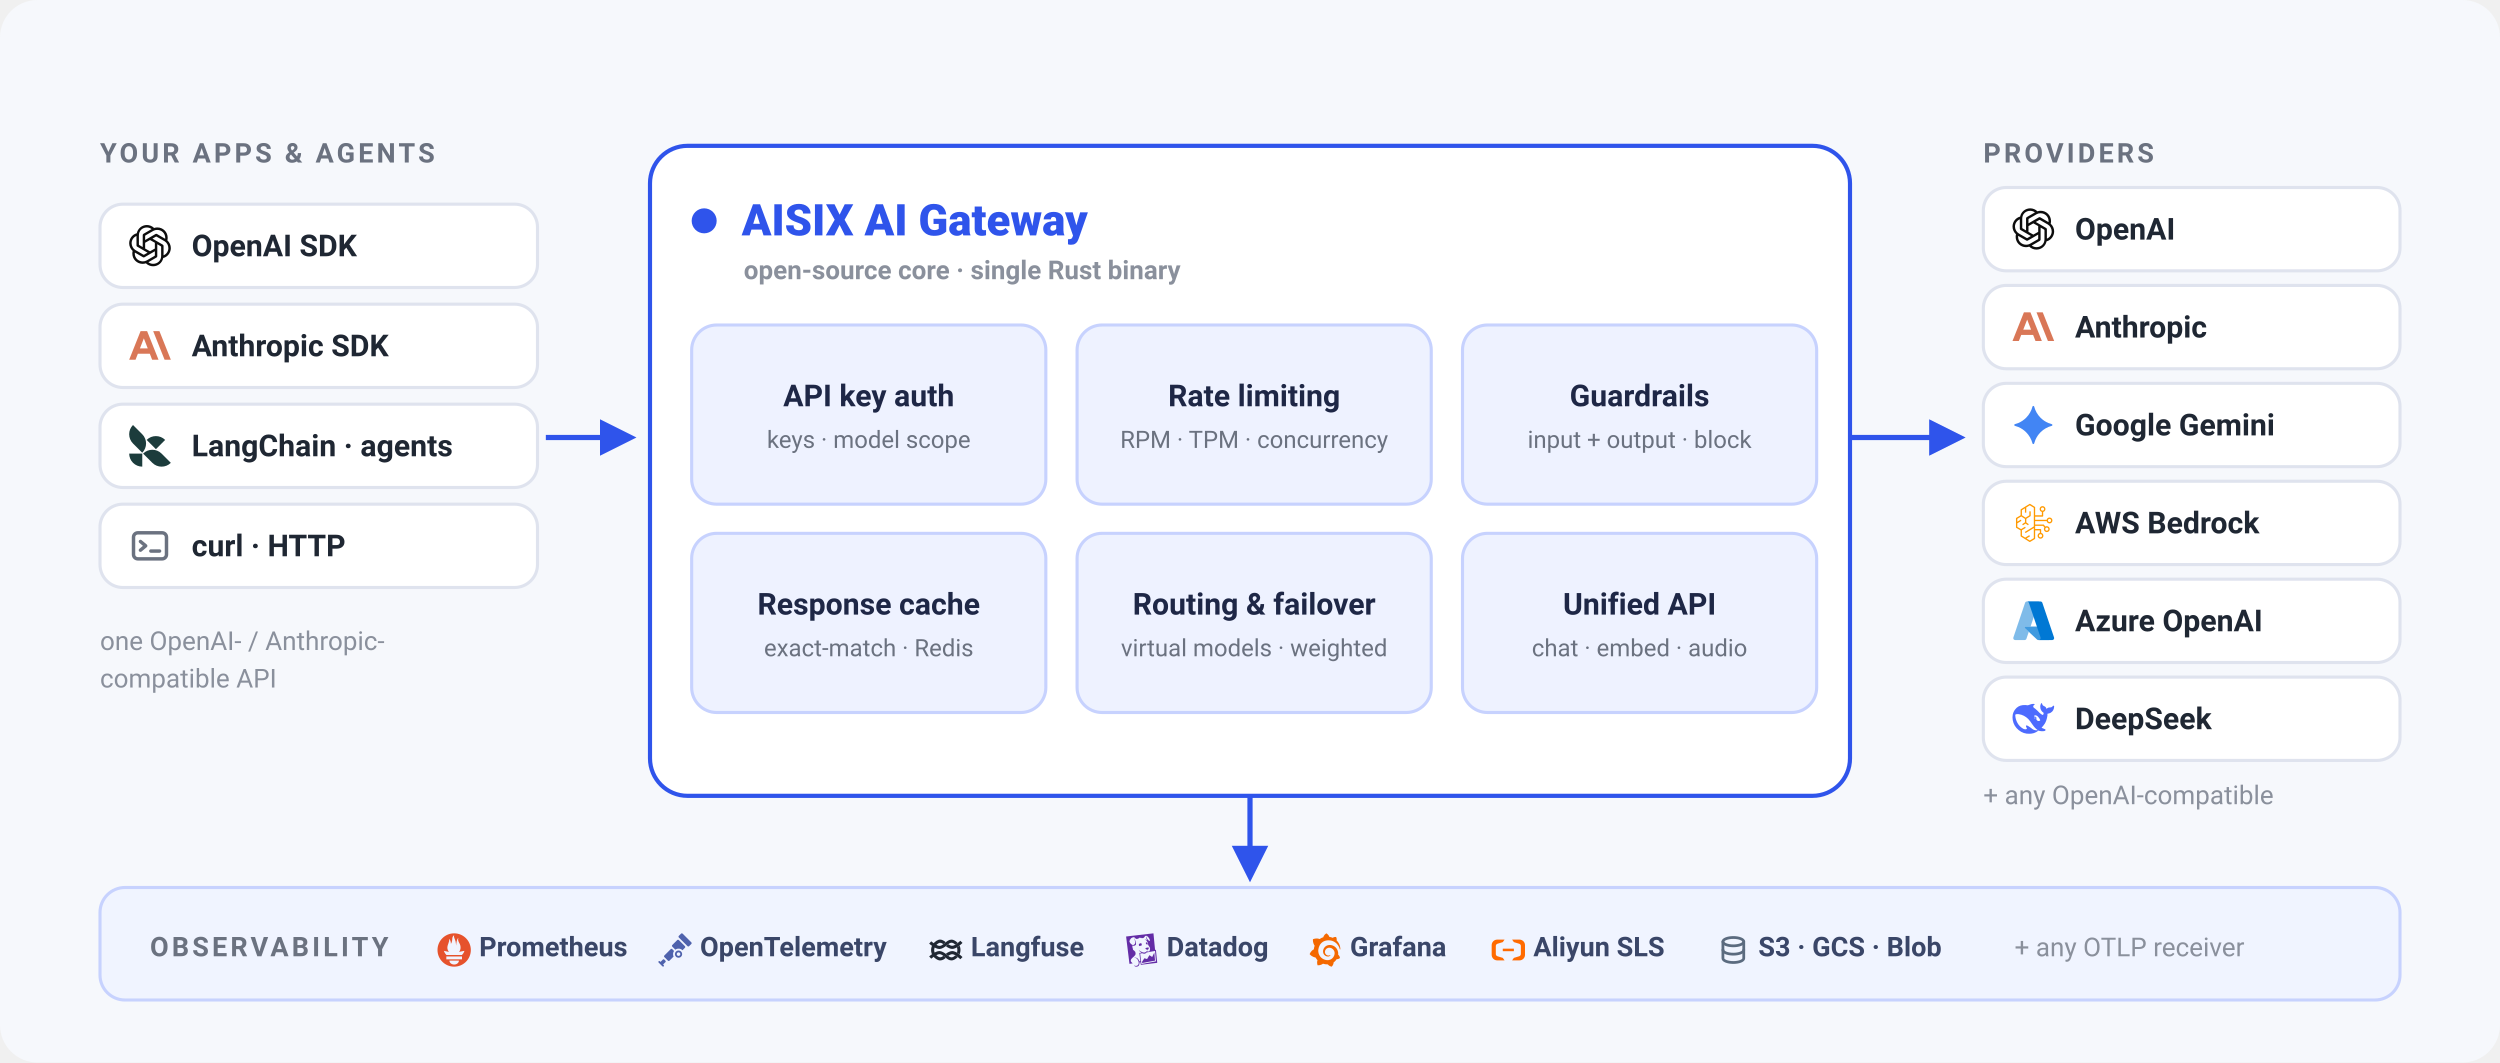
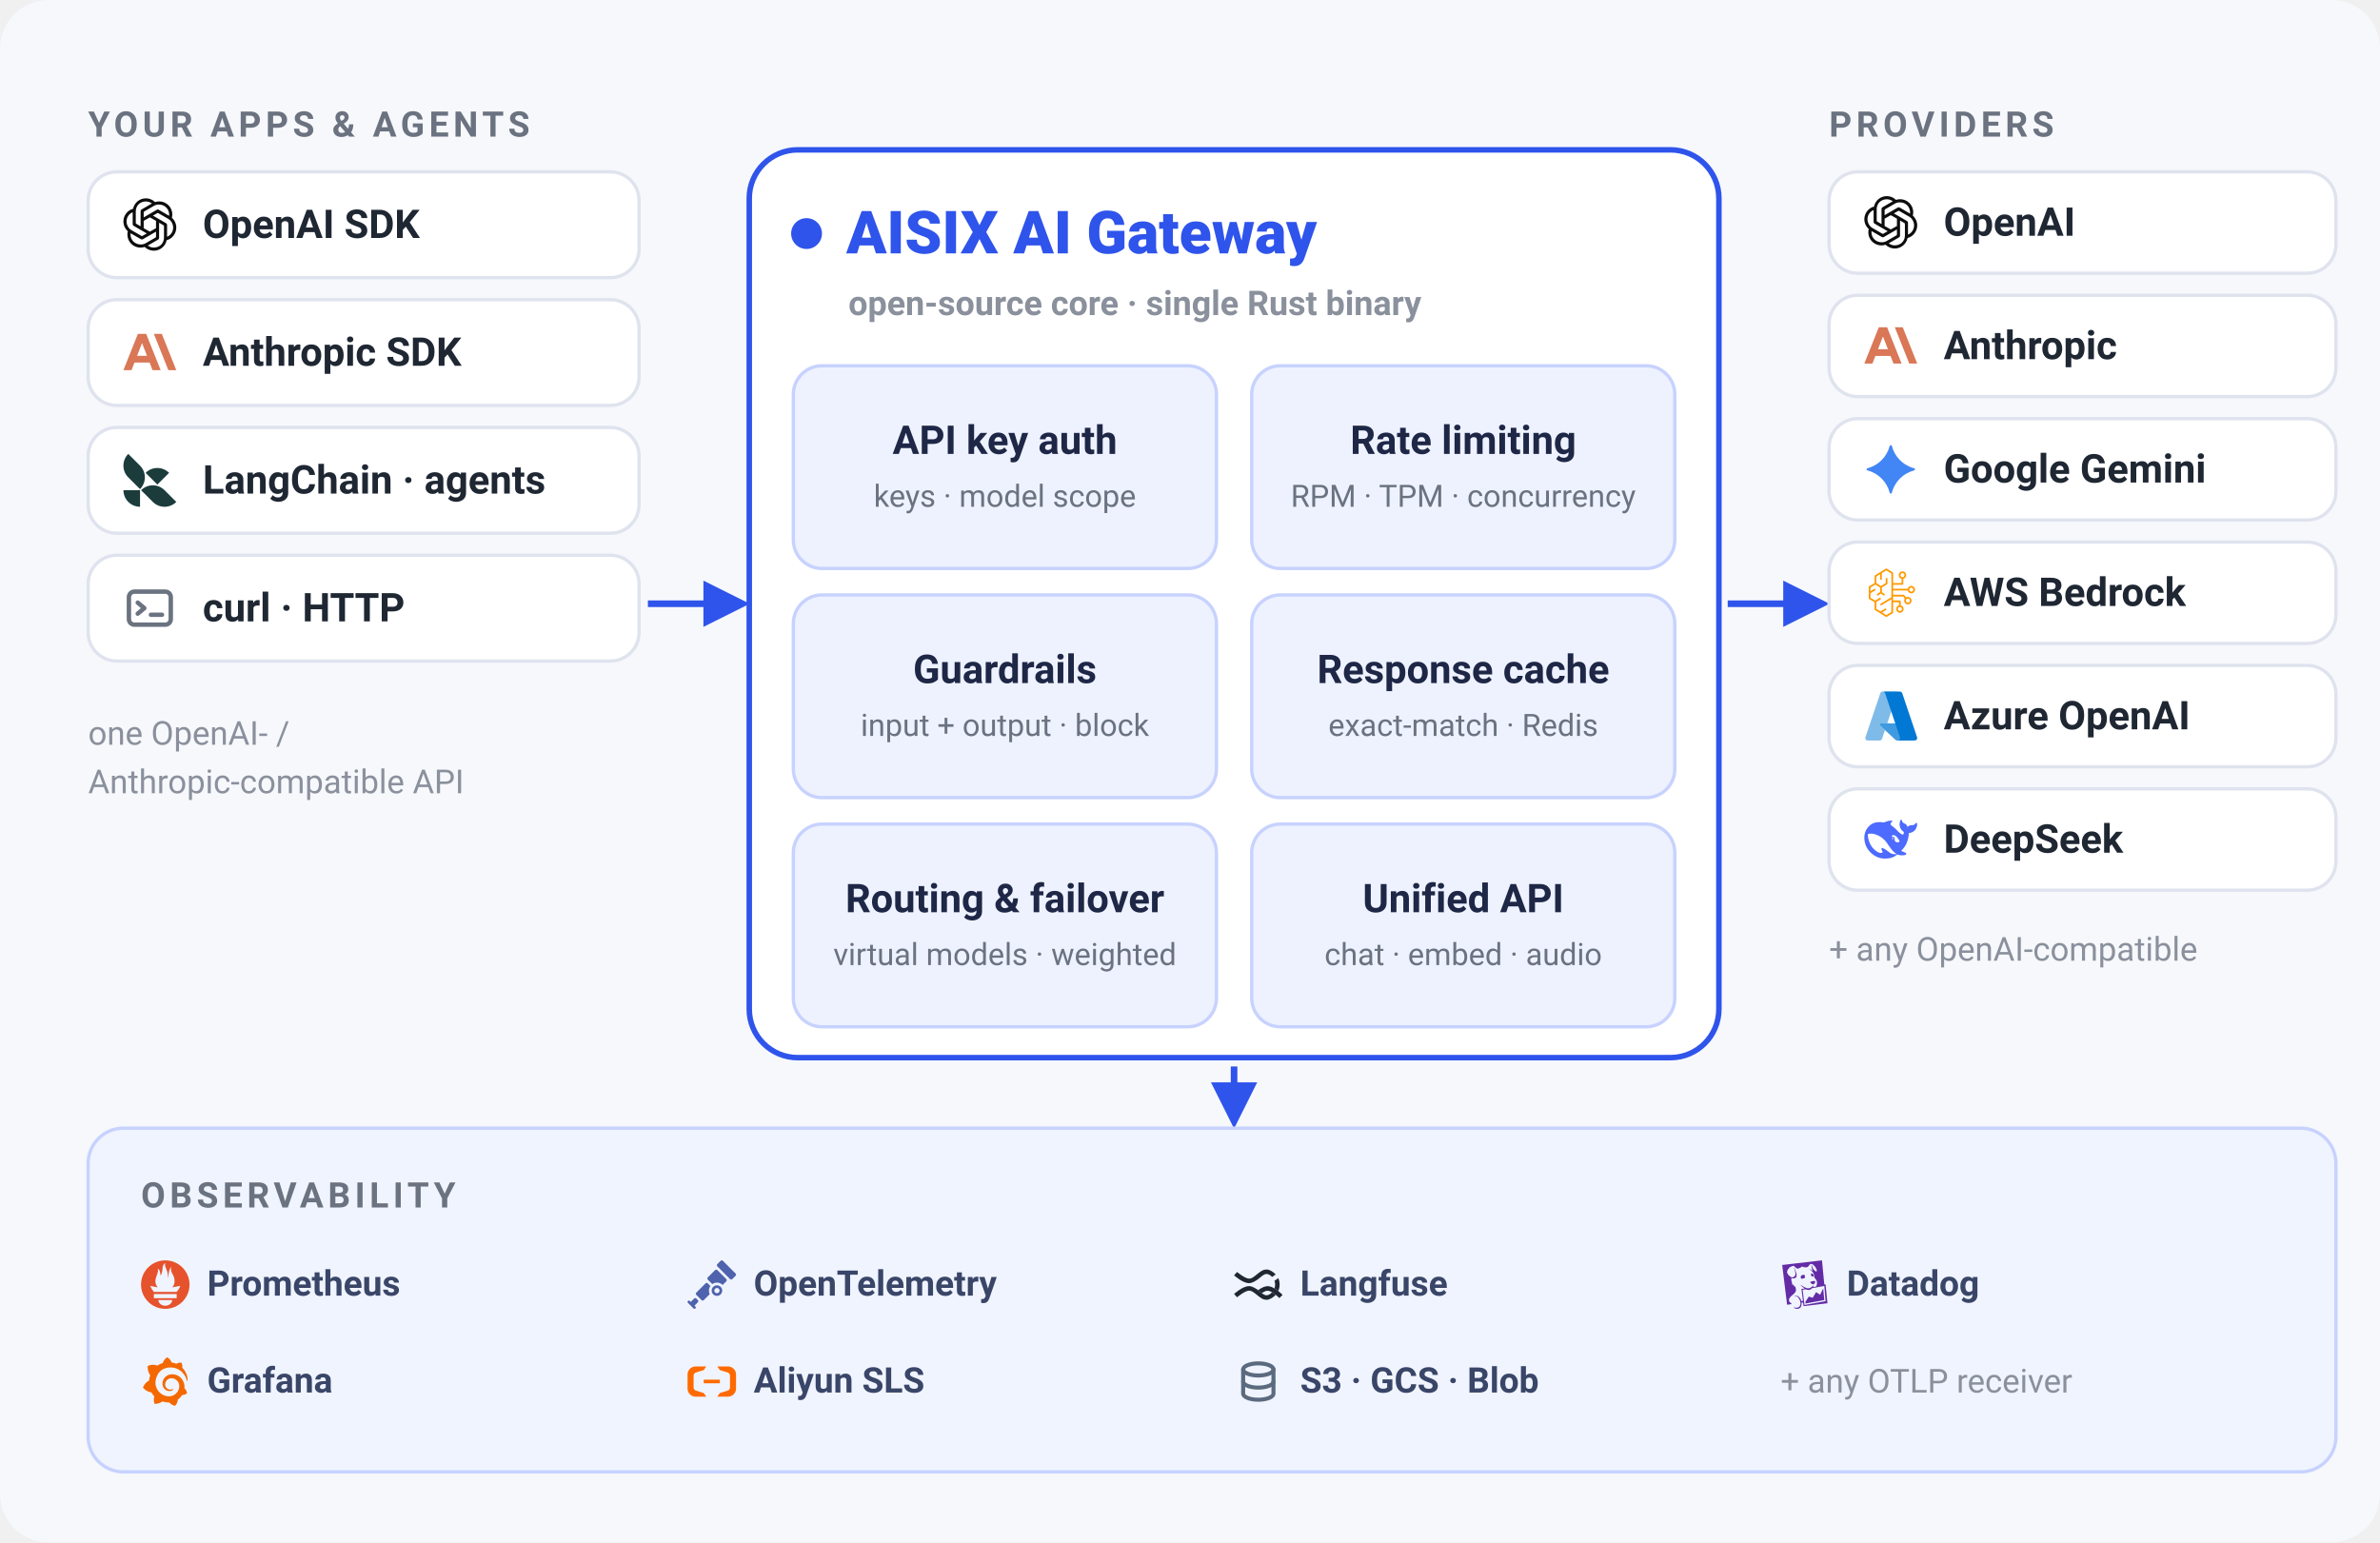
- <svg xmlns="http://www.w3.org/2000/svg" viewBox="0 0 1200 510" role="img" aria-labelledby="ttl dsc" font-family="ui-sans-serif, -apple-system, 'Segoe UI', Roboto, Helvetica, Arial, sans-serif">
+ <svg xmlns="http://www.w3.org/2000/svg" viewBox="0 0 1080 700" role="img" aria-labelledby="ttl dsc" font-family="ui-sans-serif, -apple-system, 'Segoe UI', Roboto, Helvetica, Arial, sans-serif">
  <defs>
    <marker id="arw" viewBox="0 0 10 10" refX="8" refY="5" markerWidth="7" markerHeight="7" orient="auto-start-reverse">
      <path d="M0,0 L10,5 L0,10 z" fill="#2f54eb" />
    </marker>
  </defs>
  <style>
    .bg{fill:#f6f8fc;}
-     .zlabel{fill:#6b7280;font-size:13px;font-weight:700;letter-spacing:1.5px;}
+     .zlabel{fill:#6b7280;font-size:16px;font-weight:700;letter-spacing:2px;}
    .pill{fill:#ffffff;stroke:#dfe3ee;stroke-width:1.5;}
-     .ptext{fill:#1f2733;font-size:14.5px;font-weight:600;}
-     .cap{fill:#8a909c;font-size:12.5px;}
-     .gw{fill:#ffffff;stroke:#2f54eb;stroke-width:2;}
-     .gwtitle{fill:#2f54eb;font-size:21px;font-weight:800;}
-     .gwsub{fill:#8a909c;font-size:12.5px;font-weight:600;}
+     .ptext{fill:#1f2733;font-size:18px;font-weight:600;}
+     .cap{fill:#8a909c;font-size:15px;}
+     .gw{fill:#ffffff;stroke:#2f54eb;stroke-width:2.5;}
+     .gwtitle{fill:#2f54eb;font-size:27px;font-weight:800;}
+     .gwsub{fill:#8a909c;font-size:15.5px;font-weight:600;}
    .chip{fill:#eef2ff;stroke:#c7d2fe;stroke-width:1.5;}
-     .ctext{fill:#1e2746;font-size:14.5px;font-weight:700;}
-     .csub{fill:#6b7280;font-size:11.5px;}
+     .ctext{fill:#1e2746;font-size:18px;font-weight:700;}
+     .csub{fill:#6b7280;font-size:14px;}
    .obs{fill:#f0f4ff;stroke:#c7d2fe;stroke-width:1.5;}
-     .otext{fill:#3a4668;font-size:13px;font-weight:600;}
-     .flow{stroke:#2f54eb;stroke-width:2.5;fill:none;}
+     .otext{fill:#3a4668;font-size:16px;font-weight:600;}
+     .flow{stroke:#2f54eb;stroke-width:3;fill:none;}
    .dot{fill:#2f54eb;}
  </style>
-   <rect class="bg" x="0" y="0" width="1200" height="510" rx="18" />
-   <text class="zlabel" x="48" y="78">YOUR APPS &amp; AGENTS</text>
-   <rect class="pill" x="48" y="98" width="210" height="40" rx="11" />
-   <svg x="62" y="108" width="20" height="20" viewBox="0 0 24 24" fill="#0d0d0d">
+   <rect class="bg" x="0" y="0" width="1080" height="700" rx="22" />
+   <text class="zlabel" x="40" y="62">YOUR APPS &amp; AGENTS</text>
+   <rect class="pill" x="40" y="78" width="250" height="48" rx="13" />
+   <svg x="56" y="90" width="24" height="24" viewBox="0 0 24 24" fill="#0d0d0d">
    <path d="M9.205 8.658v-2.26c0-.19.072-.333.238-.428l4.543-2.616c.619-.357 1.356-.523 2.117-.523 2.854 0 4.662 2.212 4.662 4.566 0 .167 0 .357-.024.547l-4.71-2.759a.797.797 0 00-.856 0l-5.97 3.473zm10.609 8.8V12.06c0-.333-.143-.57-.429-.737l-5.97-3.473 1.95-1.118a.433.433 0 01.476 0l4.543 2.617c1.309.76 2.189 2.378 2.189 3.948 0 1.808-1.07 3.473-2.76 4.163zM7.802 12.703l-1.95-1.142c-.167-.095-.239-.238-.239-.428V5.899c0-2.545 1.95-4.472 4.591-4.472 1 0 1.927.333 2.712.928L8.23 5.067c-.285.166-.428.404-.428.737v6.898zM12 15.128l-2.795-1.57v-3.33L12 8.658l2.795 1.57v3.33L12 15.128zm1.796 7.23c-1 0-1.927-.332-2.712-.927l4.686-2.712c.285-.166.428-.404.428-.737v-6.898l1.974 1.142c.167.095.238.238.238.428v5.233c0 2.545-1.974 4.472-4.614 4.472zm-5.637-5.303l-4.544-2.617c-1.308-.761-2.188-2.378-2.188-3.948A4.482 4.482 0 014.21 6.327v5.423c0 .333.143.571.428.738l5.947 3.449-1.95 1.118a.432.432 0 01-.476 0zm-.262 3.9c-2.688 0-4.662-2.021-4.662-4.519 0-.19.024-.38.047-.57l4.686 2.71c.286.167.571.167.856 0l5.97-3.448v2.26c0 .19-.07.333-.237.428l-4.543 2.616c-.619.357-1.356.523-2.117.523zm5.899 2.83a5.947 5.947 0 005.827-4.756C22.287 18.339 24 15.84 24 13.296c0-1.665-.713-3.282-1.998-4.448.119-.5.19-.999.19-1.498 0-3.401-2.759-5.947-5.946-5.947-.642 0-1.26.095-1.88.31A5.962 5.962 0 0010.205 0a5.947 5.947 0 00-5.827 4.757C1.713 5.447 0 7.945 0 10.49c0 1.666.713 3.283 1.998 4.448-.119.5-.19 1-.19 1.499 0 3.401 2.759 5.946 5.946 5.946.642 0 1.26-.095 1.88-.309a5.96 5.96 0 004.162 1.713z" />
  </svg>
-   <text class="ptext" x="92" y="123">OpenAI SDK</text>
-   <rect class="pill" x="48" y="146" width="210" height="40" rx="11" />
-   <svg x="62" y="156" width="20" height="20" viewBox="0 0 24 24" fill="#d97757">
+   <text class="ptext" x="92" y="108">OpenAI SDK</text>
+   <rect class="pill" x="40" y="136" width="250" height="48" rx="13" />
+   <svg x="56" y="148" width="24" height="24" viewBox="0 0 24 24" fill="#d97757">
    <path d="M13.827 3.52h3.603L24 20h-3.603l-6.57-16.48zm-7.258 0h3.767L16.906 20h-3.674l-1.343-3.461H5.017l-1.344 3.46H0L6.57 3.522zm4.132 9.959L8.453 7.687 6.205 13.48H10.7z" />
  </svg>
-   <text class="ptext" x="92" y="171">Anthropic SDK</text>
-   <rect class="pill" x="48" y="194" width="210" height="40" rx="11" />
-   <svg x="62" y="204" width="20" height="20" viewBox="0 0 24 24" fill="#1c3c3c">
+   <text class="ptext" x="92" y="166">Anthropic SDK</text>
+   <rect class="pill" x="40" y="194" width="250" height="48" rx="13" />
+   <svg x="56" y="206" width="24" height="24" viewBox="0 0 24 24" fill="#1c3c3c">
    <path d="M7.531 15.976a7.534 7.534 0 000-10.651L2.206 0A7.537 7.537 0 000 5.326c0 1.996.794 3.913 2.206 5.325l5.325 5.325zM18.674 16.469a7.535 7.535 0 00-10.65 0l5.325 5.325a7.536 7.536 0 0010.651 0l-5.326-5.325zM2.218 21.782a7.536 7.536 0 005.326 2.206v-7.531H.012c0 1.996.795 3.914 2.206 5.325zM20.73 8.595a7.534 7.534 0 00-10.651.001l5.325 5.326 5.326-5.327z" />
  </svg>
-   <text class="ptext" x="92" y="219">LangChain · agents</text>
-   <rect class="pill" x="48" y="242" width="210" height="40" rx="11" />
-   <svg x="62" y="252" width="20" height="20" viewBox="0 0 24 24" fill="none" stroke="#6b7280" stroke-width="2" stroke-linecap="round" stroke-linejoin="round">
+   <text class="ptext" x="92" y="224">LangChain · agents</text>
+   <rect class="pill" x="40" y="252" width="250" height="48" rx="13" />
+   <svg x="56" y="264" width="24" height="24" viewBox="0 0 24 24" fill="none" stroke="#6b7280" stroke-width="2" stroke-linecap="round" stroke-linejoin="round">
    <rect x="2.5" y="4.5" width="19" height="15" rx="2.5" />
    <path d="M6.5 9.5l3 2.5-3 2.5" />
    <path d="M12.5 15h5" />
  </svg>
-   <text class="ptext" x="92" y="267">curl · HTTP</text>
-   <text class="cap" x="48" y="312">one OpenAI- / Anthropic-</text>
-   <text class="cap" x="48" y="330">compatible API</text>
-   <path class="flow" d="M262,210 L302,210" marker-end="url(#arw)" />
-   <rect class="gw" x="312" y="70" width="576" height="312" rx="18" />
-   <circle class="dot" cx="338" cy="106" r="6" />
-   <text class="gwtitle" x="356" y="113">AISIX AI Gateway</text>
-   <text class="gwsub" x="357" y="134">open-source core · single Rust binary</text>
-   <rect class="chip" x="332" y="156" width="170" height="86" rx="12" />
-   <text class="ctext" x="417" y="195" text-anchor="middle">API key auth</text>
-   <text class="csub" x="417" y="215" text-anchor="middle">keys · model scope</text>
-   <rect class="chip" x="517" y="156" width="170" height="86" rx="12" />
-   <text class="ctext" x="602" y="195" text-anchor="middle">Rate limiting</text>
-   <text class="csub" x="602" y="215" text-anchor="middle">RPM · TPM · concurrency</text>
-   <rect class="chip" x="702" y="156" width="170" height="86" rx="12" />
-   <text class="ctext" x="787" y="195" text-anchor="middle">Guardrails</text>
-   <text class="csub" x="787" y="215" text-anchor="middle">input + output · block</text>
-   <rect class="chip" x="332" y="256" width="170" height="86" rx="12" />
-   <text class="ctext" x="417" y="295" text-anchor="middle">Response cache</text>
-   <text class="csub" x="417" y="315" text-anchor="middle">exact-match · Redis</text>
-   <rect class="chip" x="517" y="256" width="170" height="86" rx="12" />
-   <text class="ctext" x="602" y="295" text-anchor="middle">Routing &amp; failover</text>
-   <text class="csub" x="602" y="315" text-anchor="middle">virtual models · weighted</text>
-   <rect class="chip" x="702" y="256" width="170" height="86" rx="12" />
-   <text class="ctext" x="787" y="295" text-anchor="middle">Unified API</text>
-   <text class="csub" x="787" y="315" text-anchor="middle">chat · embed · audio</text>
-   <path class="flow" d="M888,210 L940,210" marker-end="url(#arw)" />
-   <text class="zlabel" x="952" y="78">PROVIDERS</text>
-   <rect class="pill" x="952" y="90" width="200" height="40" rx="11" />
-   <svg x="966" y="100" width="20" height="20" viewBox="0 0 24 24" fill="#0d0d0d">
+   <text class="ptext" x="92" y="282">curl · HTTP</text>
+   <text class="cap" x="40" y="338">one OpenAI- /</text>
+   <text class="cap" x="40" y="360">Anthropic-compatible API</text>
+   <path class="flow" d="M294,274 L336,274" marker-end="url(#arw)" />
+   <rect class="gw" x="340" y="68" width="440" height="412" rx="22" />
+   <circle class="dot" cx="366" cy="106" r="7" />
+   <text class="gwtitle" x="384" y="115">AISIX AI Gateway</text>
+   <text class="gwsub" x="385" y="143">open-source core · single Rust binary</text>
+   <rect class="chip" x="360" y="166" width="192" height="92" rx="13" />
+   <text class="ctext" x="456" y="206" text-anchor="middle">API key auth</text>
+   <text class="csub" x="456" y="230" text-anchor="middle">keys · model scope</text>
+   <rect class="chip" x="568" y="166" width="192" height="92" rx="13" />
+   <text class="ctext" x="664" y="206" text-anchor="middle">Rate limiting</text>
+   <text class="csub" x="664" y="230" text-anchor="middle">RPM · TPM · concurrency</text>
+   <rect class="chip" x="360" y="270" width="192" height="92" rx="13" />
+   <text class="ctext" x="456" y="310" text-anchor="middle">Guardrails</text>
+   <text class="csub" x="456" y="334" text-anchor="middle">input + output · block</text>
+   <rect class="chip" x="568" y="270" width="192" height="92" rx="13" />
+   <text class="ctext" x="664" y="310" text-anchor="middle">Response cache</text>
+   <text class="csub" x="664" y="334" text-anchor="middle">exact-match · Redis</text>
+   <rect class="chip" x="360" y="374" width="192" height="92" rx="13" />
+   <text class="ctext" x="456" y="414" text-anchor="middle">Routing &amp; failover</text>
+   <text class="csub" x="456" y="438" text-anchor="middle">virtual models · weighted</text>
+   <rect class="chip" x="568" y="374" width="192" height="92" rx="13" />
+   <text class="ctext" x="664" y="414" text-anchor="middle">Unified API</text>
+   <text class="csub" x="664" y="438" text-anchor="middle">chat · embed · audio</text>
+   <path class="flow" d="M784,274 L826,274" marker-end="url(#arw)" />
+   <text class="zlabel" x="830" y="62">PROVIDERS</text>
+   <rect class="pill" x="830" y="78" width="230" height="46" rx="13" />
+   <svg x="846" y="89" width="24" height="24" viewBox="0 0 24 24" fill="#0d0d0d">
    <path d="M9.205 8.658v-2.26c0-.19.072-.333.238-.428l4.543-2.616c.619-.357 1.356-.523 2.117-.523 2.854 0 4.662 2.212 4.662 4.566 0 .167 0 .357-.024.547l-4.71-2.759a.797.797 0 00-.856 0l-5.97 3.473zm10.609 8.8V12.06c0-.333-.143-.57-.429-.737l-5.97-3.473 1.95-1.118a.433.433 0 01.476 0l4.543 2.617c1.309.76 2.189 2.378 2.189 3.948 0 1.808-1.07 3.473-2.76 4.163zM7.802 12.703l-1.95-1.142c-.167-.095-.239-.238-.239-.428V5.899c0-2.545 1.95-4.472 4.591-4.472 1 0 1.927.333 2.712.928L8.23 5.067c-.285.166-.428.404-.428.737v6.898zM12 15.128l-2.795-1.57v-3.33L12 8.658l2.795 1.57v3.33L12 15.128zm1.796 7.23c-1 0-1.927-.332-2.712-.927l4.686-2.712c.285-.166.428-.404.428-.737v-6.898l1.974 1.142c.167.095.238.238.238.428v5.233c0 2.545-1.974 4.472-4.614 4.472zm-5.637-5.303l-4.544-2.617c-1.308-.761-2.188-2.378-2.188-3.948A4.482 4.482 0 014.21 6.327v5.423c0 .333.143.571.428.738l5.947 3.449-1.95 1.118a.432.432 0 01-.476 0zm-.262 3.9c-2.688 0-4.662-2.021-4.662-4.519 0-.19.024-.38.047-.57l4.686 2.71c.286.167.571.167.856 0l5.97-3.448v2.26c0 .19-.07.333-.237.428l-4.543 2.616c-.619.357-1.356.523-2.117.523zm5.899 2.83a5.947 5.947 0 005.827-4.756C22.287 18.339 24 15.84 24 13.296c0-1.665-.713-3.282-1.998-4.448.119-.5.19-.999.19-1.498 0-3.401-2.759-5.947-5.946-5.947-.642 0-1.26.095-1.88.31A5.962 5.962 0 0010.205 0a5.947 5.947 0 00-5.827 4.757C1.713 5.447 0 7.945 0 10.49c0 1.666.713 3.283 1.998 4.448-.119.5-.19 1-.19 1.499 0 3.401 2.759 5.946 5.946 5.946.642 0 1.26-.095 1.88-.309a5.96 5.96 0 004.162 1.713z" />
  </svg>
-   <text class="ptext" x="996" y="115">OpenAI</text>
-   <rect class="pill" x="952" y="137" width="200" height="40" rx="11" />
-   <svg x="966" y="147" width="20" height="20" viewBox="0 0 24 24" fill="#d97757">
+   <text class="ptext" x="882" y="107">OpenAI</text>
+   <rect class="pill" x="830" y="134" width="230" height="46" rx="13" />
+   <svg x="846" y="145" width="24" height="24" viewBox="0 0 24 24" fill="#d97757">
    <path d="M13.827 3.52h3.603L24 20h-3.603l-6.57-16.48zm-7.258 0h3.767L16.906 20h-3.674l-1.343-3.461H5.017l-1.344 3.46H0L6.57 3.522zm4.132 9.959L8.453 7.687 6.205 13.48H10.7z" />
  </svg>
-   <text class="ptext" x="996" y="162">Anthropic</text>
-   <rect class="pill" x="952" y="184" width="200" height="40" rx="11" />
-   <svg x="966" y="194" width="20" height="20" viewBox="0 0 24 24" fill="#4285f4">
+   <text class="ptext" x="882" y="163">Anthropic</text>
+   <rect class="pill" x="830" y="190" width="230" height="46" rx="13" />
+   <svg x="846" y="201" width="24" height="24" viewBox="0 0 24 24" fill="#4285f4">
    <path d="M20.616 10.835a14.147 14.147 0 01-4.45-3.001 14.111 14.111 0 01-3.678-6.452.503.503 0 00-.975 0 14.134 14.134 0 01-3.679 6.452 14.155 14.155 0 01-4.45 3.001c-.65.28-1.318.505-2.002.678a.502.502 0 000 .975c.684.172 1.35.397 2.002.677a14.147 14.147 0 014.45 3.001 14.112 14.112 0 013.679 6.453.502.502 0 00.975 0c.172-.685.397-1.351.677-2.003a14.145 14.145 0 013.001-4.45 14.113 14.113 0 016.453-3.678.503.503 0 000-.975 13.245 13.245 0 01-2.003-.678z" />
  </svg>
-   <text class="ptext" x="996" y="209">Google Gemini</text>
-   <rect class="pill" x="952" y="231" width="200" height="40" rx="11" />
-   <svg x="966" y="241" width="20" height="20" viewBox="0 0 24 24" fill="#ff9900">
+   <text class="ptext" x="882" y="219">Google Gemini</text>
+   <rect class="pill" x="830" y="246" width="230" height="46" rx="13" />
+   <svg x="846" y="257" width="24" height="24" viewBox="0 0 24 24" fill="#ff9900">
    <path d="M13.05 15.513h3.08c.214 0 .389.177.389.394v1.82a1.704 1.704 0 011.296 1.661c0 .943-.755 1.708-1.685 1.708-.931 0-1.686-.765-1.686-1.708 0-.807.554-1.484 1.297-1.662v-1.425h-2.69v4.663a.395.395 0 01-.188.338l-2.69 1.641a.385.385 0 01-.405-.002l-4.926-3.086a.395.395 0 01-.185-.336V16.3L2.196 14.87A.395.395 0 012 14.555L2 14.528V9.406c0-.14.073-.27.192-.34l2.465-1.462V4.448c0-.129.062-.249.165-.322l.021-.014L9.77 1.058a.385.385 0 01.407 0l2.69 1.675a.395.395 0 01.185.336V7.6h3.856V5.683a1.704 1.704 0 01-1.296-1.662c0-.943.755-1.708 1.685-1.708.931 0 1.685.765 1.685 1.708 0 .807-.553 1.484-1.296 1.662v2.311a.391.391 0 01-.389.394h-4.245v1.806h6.624a1.69 1.69 0 011.64-1.313c.93 0 1.685.764 1.685 1.707 0 .943-.754 1.708-1.685 1.708a1.69 1.69 0 01-1.64-1.314H13.05v1.937h4.953l.915 1.18a1.66 1.66 0 01.84-.227c.931 0 1.685.764 1.685 1.707 0 .943-.754 1.708-1.685 1.708-.93 0-1.685-.765-1.685-1.708 0-.346.102-.668.276-.937l-.724-.935H13.05v1.806zM9.973 1.856L7.93 3.122V6.09h-.778V3.604L5.435 4.669v2.945l2.11 1.36L9.712 7.61V5.334h.778V7.83c0 .136-.07.263-.184.335L7.963 9.638v2.081l1.422 1.009-.446.646-1.406-.998-1.53 1.005-.423-.66 1.605-1.055v-1.99L5.038 8.29l-2.26 1.34v1.676l1.972-1.189.398.677-2.37 1.429V14.3l2.166 1.258 2.27-1.368.397.677-2.176 1.311V19.3l1.876 1.175 2.365-1.426.398.678-2.017 1.216 1.918 1.201 2.298-1.403v-5.78l-4.758 2.893-.4-.675 5.158-3.136V3.289L9.972 1.856zM16.13 18.47a.913.913 0 00-.908.92c0 .507.406.918.908.918a.913.913 0 00.907-.919.913.913 0 00-.907-.92zm3.63-3.81a.913.913 0 00-.908.92c0 .508.406.92.907.92a.913.913 0 00.908-.92.913.913 0 00-.908-.92zm1.555-4.99a.913.913 0 00-.908.92c0 .507.407.918.908.918a.913.913 0 00.907-.919.913.913 0 00-.907-.92zM17.296 3.1a.913.913 0 00-.907.92c0 .508.406.92.907.92a.913.913 0 00.908-.92.913.913 0 00-.908-.92z" />
  </svg>
-   <text class="ptext" x="996" y="256">AWS Bedrock</text>
-   <rect class="pill" x="952" y="278" width="200" height="40" rx="11" />
-   <svg x="966" y="288" width="20" height="20" viewBox="0 0 24 24" fill="#0078d4">
+   <text class="ptext" x="882" y="275">AWS Bedrock</text>
+   <rect class="pill" x="830" y="302" width="230" height="46" rx="13" />
+   <svg x="846" y="313" width="24" height="24" viewBox="0 0 24 24" fill="#0078d4">
    <path d="M18.397 15.296H7.4a.51.51 0 00-.347.882l7.066 6.595c.206.192.477.298.758.298h6.226l-2.706-7.775z" fill-opacity=".75" />
    <path d="M8.295.857c-.477 0-.9.304-1.053.756L.495 21.605a1.11 1.11 0 001.052 1.466h5.43c.477 0 .9-.304 1.053-.755l1.341-3.975-2.318-2.163a.51.51 0 01.347-.882h3L15.271.857H8.295z" fill-opacity=".5" />
    <path d="M17.193 1.613a1.11 1.11 0 00-1.052-.756h-7.81.035c.477 0 .9.304 1.052.756l6.748 19.992a1.11 1.11 0 01-1.052 1.466h-.12 7.895a1.11 1.11 0 001.052-1.466L17.193 1.613z" />
  </svg>
-   <text class="ptext" x="996" y="303">Azure OpenAI</text>
-   <rect class="pill" x="952" y="325" width="200" height="40" rx="11" />
-   <svg x="966" y="335" width="20" height="20" viewBox="0 0 24 24" fill="#4d6bfe">
+   <text class="ptext" x="882" y="331">Azure OpenAI</text>
+   <rect class="pill" x="830" y="358" width="230" height="46" rx="13" />
+   <svg x="846" y="369" width="24" height="24" viewBox="0 0 24 24" fill="#4d6bfe">
    <path d="M23.748 4.482c-.254-.124-.364.113-.512.234-.051.039-.094.09-.137.136-.372.397-.806.657-1.373.626-.829-.046-1.537.214-2.163.848-.133-.782-.575-1.248-1.247-1.548-.352-.156-.708-.311-.955-.65-.172-.241-.219-.51-.305-.774-.055-.16-.11-.323-.293-.35-.2-.031-.278.136-.356.276-.313.572-.434 1.202-.422 1.84.027 1.436.633 2.58 1.838 3.393.137.093.172.187.129.323-.082.28-.18.552-.266.833-.055.179-.137.217-.329.14a5.526 5.526 0 01-1.736-1.18c-.857-.828-1.631-1.742-2.597-2.458a11.365 11.365 0 00-.689-.471c-.985-.957.13-1.743.388-1.836.27-.098.093-.432-.779-.428-.872.004-1.67.295-2.687.684a3.055 3.055 0 01-.465.137 9.597 9.597 0 00-2.883-.102c-1.885.21-3.39 1.102-4.497 2.623C.082 8.606-.231 10.684.152 12.85c.403 2.284 1.569 4.175 3.36 5.653 1.858 1.533 3.997 2.284 6.438 2.14 1.482-.085 3.133-.284 4.994-1.86.47.234.962.327 1.78.397.63.059 1.236-.03 1.705-.128.735-.156.684-.837.419-.961-2.155-1.004-1.682-.595-2.113-.926 1.096-1.296 2.746-2.642 3.392-7.003.05-.347.007-.565 0-.845-.004-.17.035-.237.23-.256a4.173 4.173 0 001.545-.475c1.396-.763 1.96-2.015 2.093-3.517.02-.23-.004-.467-.247-.588zM11.581 18c-2.089-1.642-3.102-2.183-3.52-2.16-.392.024-.321.471-.235.763.09.288.207.486.371.739.114.167.192.416-.113.603-.673.416-1.842-.14-1.897-.167-1.361-.802-2.5-1.86-3.301-3.307-.774-1.393-1.224-2.887-1.298-4.482-.02-.386.093-.522.477-.592a4.696 4.696 0 011.529-.039c2.132.312 3.946 1.265 5.468 2.774.868.86 1.525 1.887 2.202 2.891.72 1.066 1.494 2.082 2.48 2.914.348.292.625.514.891.677-.802.09-2.14.11-3.054-.614zm1-6.44a.306.306 0 01.415-.287.302.302 0 01.2.288.306.306 0 01-.31.307.303.303 0 01-.304-.308zm3.11 1.596c-.2.081-.399.151-.59.16a1.245 1.245 0 01-.798-.254c-.274-.23-.47-.358-.552-.758a1.73 1.73 0 01.016-.588c.07-.327-.008-.537-.239-.727-.187-.156-.426-.199-.688-.199a.559.559 0 01-.254-.078c-.11-.054-.2-.19-.114-.358.028-.054.16-.186.192-.21.356-.202.767-.136 1.146.016.352.144.618.408 1.001.782.391.451.462.576.685.914.176.265.336.537.445.848.067.195-.019.354-.25.452z" />
  </svg>
-   <text class="ptext" x="996" y="350">DeepSeek</text>
-   <text class="cap" x="952" y="386">+ any OpenAI-compatible</text>
-   <path class="flow" d="M600,382 L600,420" marker-end="url(#arw)" />
-   <rect class="obs" x="48" y="426" width="1104" height="54" rx="12" />
-   <text class="zlabel" x="72" y="459" fill="#2f54eb">OBSERVABILITY</text>
-   <svg x="210" y="448" width="16" height="16" viewBox="0 0 24 24" fill="#e6522c">
+   <text class="ptext" x="882" y="387">DeepSeek</text>
+   <text class="cap" x="830" y="436">+ any OpenAI-compatible</text>
+   <path class="flow" d="M560,484 L560,508" marker-end="url(#arw)" />
+   <rect class="obs" x="40" y="512" width="1020" height="156" rx="16" />
+   <text class="zlabel" x="64" y="548" fill="#2f54eb">OBSERVABILITY</text>
+   <svg x="64" y="572" width="22" height="22" viewBox="0 0 24 24" fill="#e6522c">
    <path d="M12 0C5.373 0 0 5.372 0 12c0 6.627 5.373 12 12 12s12-5.373 12-12c0-6.628-5.373-12-12-12zm0 22.46c-1.885 0-3.414-1.26-3.414-2.814h6.828c0 1.553-1.528 2.813-3.414 2.813zm5.64-3.745H6.36v-2.046h11.28v2.046zm-.04-3.098H6.391c-.037-.043-.075-.086-.111-.13-1.155-1.401-1.427-2.133-1.69-2.879-.005-.025 1.4.287 2.395.511 0 0 .513.119 1.262.255-.72-.843-1.147-1.915-1.147-3.01 0-2.406 1.845-4.508 1.18-6.207.648.053 1.34 1.367 1.387 3.422.689-.951.977-2.69.977-3.755 0-1.103.727-2.385 1.454-2.429-.648 1.069.168 1.984.894 4.256.272.854.237 2.29.447 3.201.07-1.892.395-4.652 1.595-5.605-.529 1.2.079 2.702.494 3.424.671 1.164 1.078 2.047 1.078 3.716a4.642 4.642 0 01-1.11 2.996c.792-.149 1.34-.283 1.34-.283l2.573-.502s-.374 1.538-1.81 3.019z" />
  </svg>
-   <text class="otext" x="230" y="459">Prometheus</text>
-   <svg x="316" y="448" width="16" height="16" viewBox="0 0 24 24" fill="#4f62ad">
+   <text class="otext" x="94" y="588">Prometheus</text>
+   <svg x="312" y="572" width="22" height="22" viewBox="0 0 24 24" fill="#4f62ad">
    <path d="M12.697 13.117c-1.022 1.022-1.022 2.68 0 3.702 1.022 1.022 2.68 1.022 3.702 0 1.022-1.022 1.022-2.68 0-3.702-1.022-1.022-2.68-1.022-3.702 0zm2.768 2.77c-.506.506-1.327.506-1.833 0s-.506-1.327 0-1.833c.506-.506 1.327-.506 1.833 0 .506.504.506 1.327 0 1.833zM16.356.235l-1.604 1.604c-.314.314-.314.83 0 1.144L21.015 9.247c.314.314.83.314 1.144 0l1.604-1.604c.314-.314.314-.83 0-1.144L17.498.235c-.314-.314-.828-.314-1.142 0zM5.117 20.734c.285-.285.285-.75 0-1.034l-.816-.816c-.285-.285-.75-.285-1.034 0l-1.685 1.685-.002.002-.463-.463c-.256-.256-.672-.256-.925 0-.256.256-.256.672 0 .925l2.775 2.775c.256.256.672.256.925 0 .253-.256.256-.672 0-.925l-.463-.463.002-.002zm8.486-15.893-3.564 3.564c-.316.316-.316.837 0 1.154l2.201 2.2c1.555-1.12 3.736-.981 5.136.419l1.782-1.782c.316-.317.316-.837 0-1.154l-4.401-4.401c-.317-.319-.837-.319-1.154 0zm-2.288 7.846-1.3-1.3c-.304-.304-.803-.304-1.108 0l-4.584 4.586c-.304.304-.304.803 0 1.108l2.597 2.597c.304.304.803.304 1.108 0l2.948-2.953c-.623-1.288-.511-2.843.338-4.038z" />
  </svg>
-   <text class="otext" x="336" y="459">OpenTelemetry</text>
-   <svg x="446" y="448" width="16" height="16" viewBox="0 0 24 24" fill="#1f2733">
+   <text class="otext" x="342" y="588">OpenTelemetry</text>
+   <svg x="560" y="572" width="22" height="22" viewBox="0 0 24 24" fill="#1f2733">
    <path d="M11.925 14.781l1.823 1.465s1.395-1.036 2.421-1.188c1.076-.16 2.224.44 3.288 1.155 1.607 1.08 2.959 2.451 2.959 2.451L24 17.11s-4.367-4.732-7.83-4.304c-2.272.281-4.245 1.975-4.245 1.975z" />
    <path d="M1.494 5.757L0 7.401s4.164 3.886 7.442 3.886c1.494 0 3.567-1.171 5.35-2.692 1.016-.867 2.152-1.851 3.288-1.851.763 0 1.77.404 2.72 1.466 0 0 .612-.368.986-.632.328-.232.816-.627.816-.627-1.366-1.458-3.342-2.524-4.522-2.419-1.913 0-3.288 1.191-4.992 2.568-1.703 1.377-2.42 1.945-3.646 1.945-2.062 0-5.948-3.288-5.948-3.288zM1.494 18.278L0 16.635s4.164-3.886 7.442-3.886c1.494 0 3.567 1.17 5.35 2.692 1.016.866 2.152 1.851 3.288 1.851.767 0 1.766-.421 2.72-1.494 0 0 .573.353.926.597.363.252.897.667.897.667-1.367 1.47-3.357 2.547-4.543 2.442-1.913 0-3.049-1.014-4.752-2.391-1.704-1.377-2.66-2.122-3.886-2.122-2.062 0-5.948 3.287-5.948 3.287zM20.981 9.461c-.389.269-1.016.658-1.016.658s.359.777.359 1.823c0 1.046-.329 1.943-.329 1.943s.563.351.927.597c.377.256.956.688.956.688s.687-1.435.687-3.228c0-1.793-.687-3.138-.687-3.138s-.54.41-.897.657z" />
-     <path d="M12.015 9.222l1.733-1.434s1.395 1.003 2.421 1.155c1.076.16 2.224-.44 3.288-1.155 1.607-1.08 2.959-2.451 2.959-2.451L24 6.89s-4.367 4.732-7.83 4.304c-2.272-.28-4.155-1.973-4.155-1.973zM7.83 4.5c2.242 0 4.125 1.913 4.125 1.913s-.524.413-.867.687c-.357.286-.926.747-.926.747S9.176 6.801 7.83 6.801c-.552 0-1.268.332-2.033.987-.59.505-1.203 1.133-1.613 1.912-.356.674-.55 1.468-.568 2.302-.024 1.047.347 2.145.956 3.018.408.586.895 1.027 1.405 1.405.661.491 1.351.837 1.853.837.536 0 1.017-.186 1.375-.358.568-.33 1.016-.718 1.016-.718l1.763 1.465s-.717.717-1.703 1.255c-.638.314-1.456.628-2.451.628-.994 0-2.148-.528-3.228-1.345-.698-.528-1.382-1.154-1.913-1.913-.87-1.244-1.318-2.758-1.315-4.274A7.568 7.568 0 012.75 7.698C4.125 5.905 6.158 4.5 7.83 4.5z" />
  </svg>
-   <text class="otext" x="466" y="459">Langfuse</text>
-   <svg x="540" y="448" width="16" height="16" viewBox="0 0 24 24" fill="#632ca6">
+   <text class="otext" x="590" y="588">Langfuse</text>
+   <svg x="808" y="572" width="22" height="22" viewBox="0 0 24 24" fill="#632ca6">
    <path d="M19.57 17.04l-1.997-1.316-1.665 2.782-1.937-.567-1.706 2.604.087.82 9.274-1.71-.538-5.794zm-8.649-2.498l1.488-.204c.241.108.409.15.697.223.45.117.97.23 1.741-.16.18-.088.553-.43.704-.625l6.096-1.106.622 7.527-10.444 1.882zm11.325-2.712l-.602.115L20.488 0 .789 2.285l2.427 19.693 2.306-.334c-.184-.263-.471-.581-.96-.989-.68-.564-.44-1.522-.039-2.127.53-1.022 3.26-2.322 3.106-3.956-.056-.594-.15-1.368-.702-1.898-.02.22.017.432.017.432s-.227-.289-.34-.683c-.112-.15-.2-.199-.319-.4-.085.233-.073.503-.073.503s-.186-.437-.216-.807c-.11.166-.137.48-.137.48s-.241-.69-.186-1.062c-.11-.323-.436-.965-.343-2.424.6.421 1.924.321 2.44-.439.171-.251.288-.939-.086-2.293-.24-.868-.835-2.16-1.066-2.651l-.028.02c.122.395.374 1.223.47 1.625.293 1.218.372 1.642.234 2.204-.116.488-.397.808-1.107 1.165-.71.358-1.653-.514-1.713-.562-.69-.55-1.224-1.447-1.284-1.883-.062-.477.275-.763.445-1.153-.243.07-.514.192-.514.192s.323-.334.722-.624c.165-.109.262-.178.436-.323a9.762 9.762 0 0 0-.456.003s.42-.227.855-.392c-.318-.014-.623-.003-.623-.003s.937-.419 1.678-.727c.509-.208 1.006-.147 1.286.257.367.53.752.817 1.569.996.501-.223.653-.337 1.284-.509.554-.61.99-.688.99-.688s-.216.198-.274.51c.314-.249.66-.455.66-.455s-.134.164-.259.426l.03.043c.366-.22.797-.394.797-.394s-.123.156-.268.358c.277-.002.838.012 1.056.037 1.285.028 1.552-1.374 2.045-1.55.618-.22.894-.353 1.947.68.903.888 1.609 2.477 1.259 2.833-.294.295-.874-.115-1.516-.916a3.466 3.466 0 0 1-.716-1.562 1.533 1.533 0 0 0-.497-.85s.23.51.23.96c0 .246.03 1.165.424 1.68-.039.076-.057.374-.1.43-.458-.554-1.443-.95-1.604-1.067.544.445 1.793 1.468 2.273 2.449.453.927.186 1.777.416 1.997.065.063.976 1.197 1.15 1.767.306.994.019 2.038-.381 2.685l-1.117.174c-.163-.045-.273-.068-.42-.153.08-.143.241-.5.243-.572l-.063-.111c-.348.492-.93.97-1.414 1.245-.633.359-1.363.304-1.838.156-1.348-.415-2.623-1.327-2.93-1.566 0 0-.01.191.048.234.34.383 1.119 1.077 1.872 1.56l-1.605.177.759 5.908c-.337.048-.39.071-.757.124-.325-1.147-.946-1.895-1.624-2.332-.599-.384-1.424-.47-2.214-.314l-.05.059a2.851 2.851 0 0 1 1.863.444c.654.413 1.181 1.481 1.375 2.124.248.822.42 1.7-.248 2.632-.476.662-1.864 1.028-2.986.237.3.481.705.876 1.25.95.809.11 1.577-.03 2.106-.574.452-.464.69-1.434.628-2.456l.714-.104.258 1.834 11.827-1.424zM15.05 6.848c-.034.075-.085.125-.007.37l.004.014.013.032.032.073c.14.287.295.558.552.696.067-.011.136-.019.207-.023.242-.01.395.028.492.08.009-.048.01-.119.005-.222-.018-.364.072-.982-.626-1.308-.264-.122-.634-.084-.757.068a.302.302 0 0 1 .058.013c.186.066.06.13.027.207m1.958 3.392c-.092-.05-.52-.03-.821.005-.574.068-1.193.267-1.328.372-.247.191-.135.523.047.66.511.382.96.638 1.432.575.29-.038.546-.497.728-.914.124-.288.124-.598-.058-.698m-5.077-2.942c.162-.154-.805-.355-1.556.156-.554.378-.571 1.187-.041 1.646.053.046.096.078.137.104a4.77 4.77 0 0 1 1.396-.412c.113-.125.243-.345.21-.745-.044-.542-.455-.456-.146-.749" />
  </svg>
-   <text class="otext" x="560" y="459">Datadog</text>
-   <svg x="628" y="448" width="16" height="16" viewBox="0 0 24 24" fill="#f46800">
+   <text class="otext" x="838" y="588">Datadog</text>
+   <svg x="64" y="616" width="22" height="22" viewBox="0 0 24 24" fill="#f46800">
    <path d="M23.02 10.59a8.578 8.578 0 0 0-.862-3.034 8.911 8.911 0 0 0-1.789-2.445c.337-1.342-.413-2.505-.413-2.505-1.292-.08-2.113.4-2.416.62-.052-.02-.102-.044-.154-.064-.22-.089-.446-.172-.677-.247-.231-.073-.47-.14-.711-.197a9.867 9.867 0 0 0-.875-.161C14.557.753 12.94 0 12.94 0c-1.804 1.145-2.147 2.744-2.147 2.744l-.018.093c-.098.029-.2.057-.298.088-.138.042-.275.094-.413.143-.138.055-.275.107-.41.166a8.869 8.869 0 0 0-1.557.87l-.063-.029c-2.497-.955-4.716.195-4.716.195-.203 2.658.996 4.33 1.235 4.636a11.608 11.608 0 0 0-.607 2.635C1.636 12.677.953 15.014.953 15.014c1.926 2.214 4.171 2.351 4.171 2.351.003-.002.006-.002.006-.005.285.509.615.994.986 1.446.156.19.32.371.488.548-.704 2.009.099 3.68.099 3.68 2.144.08 3.553-.937 3.849-1.173a9.784 9.784 0 0 0 3.164.501h.08l.055-.003.107-.002.103-.005.003.002c1.01 1.44 2.788 1.646 2.788 1.646 1.264-1.332 1.337-2.653 1.337-2.94v-.058c0-.02-.003-.039-.003-.06.265-.187.52-.387.758-.6a7.875 7.875 0 0 0 1.415-1.7c1.43.083 2.437-.885 2.437-.885-.236-1.49-1.085-2.216-1.264-2.354l-.018-.013-.016-.013a.217.217 0 0 1-.031-.02c.008-.092.016-.18.02-.27.011-.162.016-.323.016-.48v-.253l-.005-.098-.008-.135a1.891 1.891 0 0 0-.01-.13c-.003-.042-.008-.083-.013-.125l-.016-.124-.018-.122a6.215 6.215 0 0 0-2.032-3.73 6.015 6.015 0 0 0-3.222-1.46 6.292 6.292 0 0 0-.85-.048l-.107.002h-.063l-.044.003-.104.008a4.777 4.777 0 0 0-3.335 1.695c-.332.4-.592.84-.768 1.297a4.594 4.594 0 0 0-.312 1.817l.003.091c.005.055.007.11.013.164a3.615 3.615 0 0 0 .698 1.82 3.53 3.53 0 0 0 1.827 1.282c.33.098.66.14.971.137.039 0 .078 0 .114-.002l.063-.003c.02 0 .041-.003.062-.003.034-.002.065-.007.099-.01.007 0 .018-.003.028-.003l.031-.005.06-.008a1.18 1.18 0 0 0 .112-.02c.036-.008.072-.013.109-.024a2.634 2.634 0 0 0 .914-.415c.028-.02.056-.041.085-.065a.248.248 0 0 0 .039-.35.244.244 0 0 0-.309-.06l-.078.042c-.09.044-.184.083-.283.116a2.476 2.476 0 0 1-.475.096c-.028.003-.054.006-.083.006l-.083.002c-.026 0-.054 0-.08-.002l-.102-.006h-.012l-.024.006c-.016-.003-.031-.003-.044-.006-.031-.002-.06-.007-.091-.01a2.59 2.59 0 0 1-.724-.213 2.557 2.557 0 0 1-.667-.438 2.52 2.52 0 0 1-.805-1.475 2.306 2.306 0 0 1-.029-.444l.006-.122v-.023l.002-.031c.003-.021.003-.04.005-.06a3.163 3.163 0 0 1 1.352-2.29 3.12 3.12 0 0 1 .937-.43 2.946 2.946 0 0 1 .776-.101h.06l.07.002.045.003h.026l.07.005a4.041 4.041 0 0 1 1.635.49 3.94 3.94 0 0 1 1.602 1.662 3.77 3.77 0 0 1 .397 1.414l.005.076.003.075c.002.026.002.05.002.075 0 .024.003.052 0 .07v.065l-.002.073-.008.174a6.195 6.195 0 0 1-.08.639 5.1 5.1 0 0 1-.267.927 5.31 5.31 0 0 1-.624 1.13 5.052 5.052 0 0 1-3.237 2.014 4.82 4.82 0 0 1-.649.066l-.039.003h-.287a6.607 6.607 0 0 1-1.716-.265 6.776 6.776 0 0 1-3.4-2.274 6.75 6.75 0 0 1-.746-1.15 6.616 6.616 0 0 1-.714-2.596l-.005-.083-.002-.02v-.056l-.003-.073v-.096l-.003-.104v-.07l.003-.163c.008-.22.026-.45.054-.678a8.707 8.707 0 0 1 .28-1.355c.128-.444.286-.872.473-1.277a7.04 7.04 0 0 1 1.456-2.1 5.925 5.925 0 0 1 .953-.763c.169-.111.343-.213.524-.306.089-.05.182-.091.273-.135.047-.02.093-.042.138-.062a7.177 7.177 0 0 1 .714-.267l.145-.045c.049-.015.098-.026.148-.041.098-.029.197-.052.296-.076.049-.013.1-.02.15-.033l.15-.032.151-.028.076-.013.075-.01.153-.024c.057-.01.114-.013.171-.023l.169-.021c.036-.003.073-.008.106-.01l.073-.008.036-.003.042-.002c.057-.003.114-.008.171-.01l.086-.006h.023l.037-.003.145-.007a7.999 7.999 0 0 1 1.708.125 7.917 7.917 0 0 1 2.048.68 8.253 8.253 0 0 1 1.672 1.09l.09.077.089.078c.06.052.114.107.171.159.057.052.112.106.166.16.052.055.107.107.159.164a8.671 8.671 0 0 1 1.41 1.978c.012.026.028.052.04.078l.04.078.075.156c.023.051.05.1.07.153l.065.15a8.848 8.848 0 0 1 .45 1.34.19.19 0 0 0 .201.142.186.186 0 0 0 .172-.184c.01-.246.002-.532-.024-.856z" />
  </svg>
-   <text class="otext" x="648" y="459">Grafana</text>
-   <svg x="716" y="448" width="16" height="16" viewBox="0 0 24 24" fill="#ff6a00">
+   <text class="otext" x="94" y="632">Grafana</text>
+   <svg x="312" y="616" width="22" height="22" viewBox="0 0 24 24" fill="#ff6a00">
    <path d="M3.996 4.517h5.291L8.01 6.324 4.153 7.506a1.668 1.668 0 0 0-1.165 1.601v5.786a1.668 1.668 0 0 0 1.165 1.6l3.857 1.183 1.277 1.807H3.996A3.996 3.996 0 0 1 0 15.487V8.513a3.996 3.996 0 0 1 3.996-3.996m16.008 0h-5.291l1.277 1.807 3.857 1.182c.715.227 1.17.889 1.165 1.601v5.786a1.668 1.668 0 0 1-1.165 1.6l-3.857 1.183-1.277 1.807h5.291A3.996 3.996 0 0 0 24 15.487V8.513a3.996 3.996 0 0 0-3.996-3.996m-4.007 8.345H8.002v-1.804h7.995Z" />
  </svg>
-   <text class="otext" x="736" y="459">Aliyun SLS</text>
-   <svg x="824" y="448" width="16" height="16" viewBox="0 0 24 24" fill="none" stroke="#5b6b7f" stroke-width="2" stroke-linecap="round" stroke-linejoin="round">
+   <text class="otext" x="342" y="632">Aliyun SLS</text>
+   <svg x="560" y="616" width="22" height="22" viewBox="0 0 24 24" fill="none" stroke="#5b6b7f" stroke-width="2" stroke-linecap="round" stroke-linejoin="round">
    <ellipse cx="12" cy="6" rx="7.5" ry="3" />
    <path d="M4.5 6v12c0 1.66 3.36 3 7.5 3s7.5-1.34 7.5-3V6" />
    <path d="M4.5 12c0 1.66 3.36 3 7.5 3s7.5-1.34 7.5-3" />
  </svg>
-   <text class="otext" x="844" y="459">S3 · GCS · Blob</text>
-   <text class="cap" x="967" y="459">+ any OTLP receiver</text>
+   <text class="otext" x="590" y="632">S3 · GCS · Blob</text>
+   <text class="cap" x="808" y="632">+ any OTLP receiver</text>
</svg>
